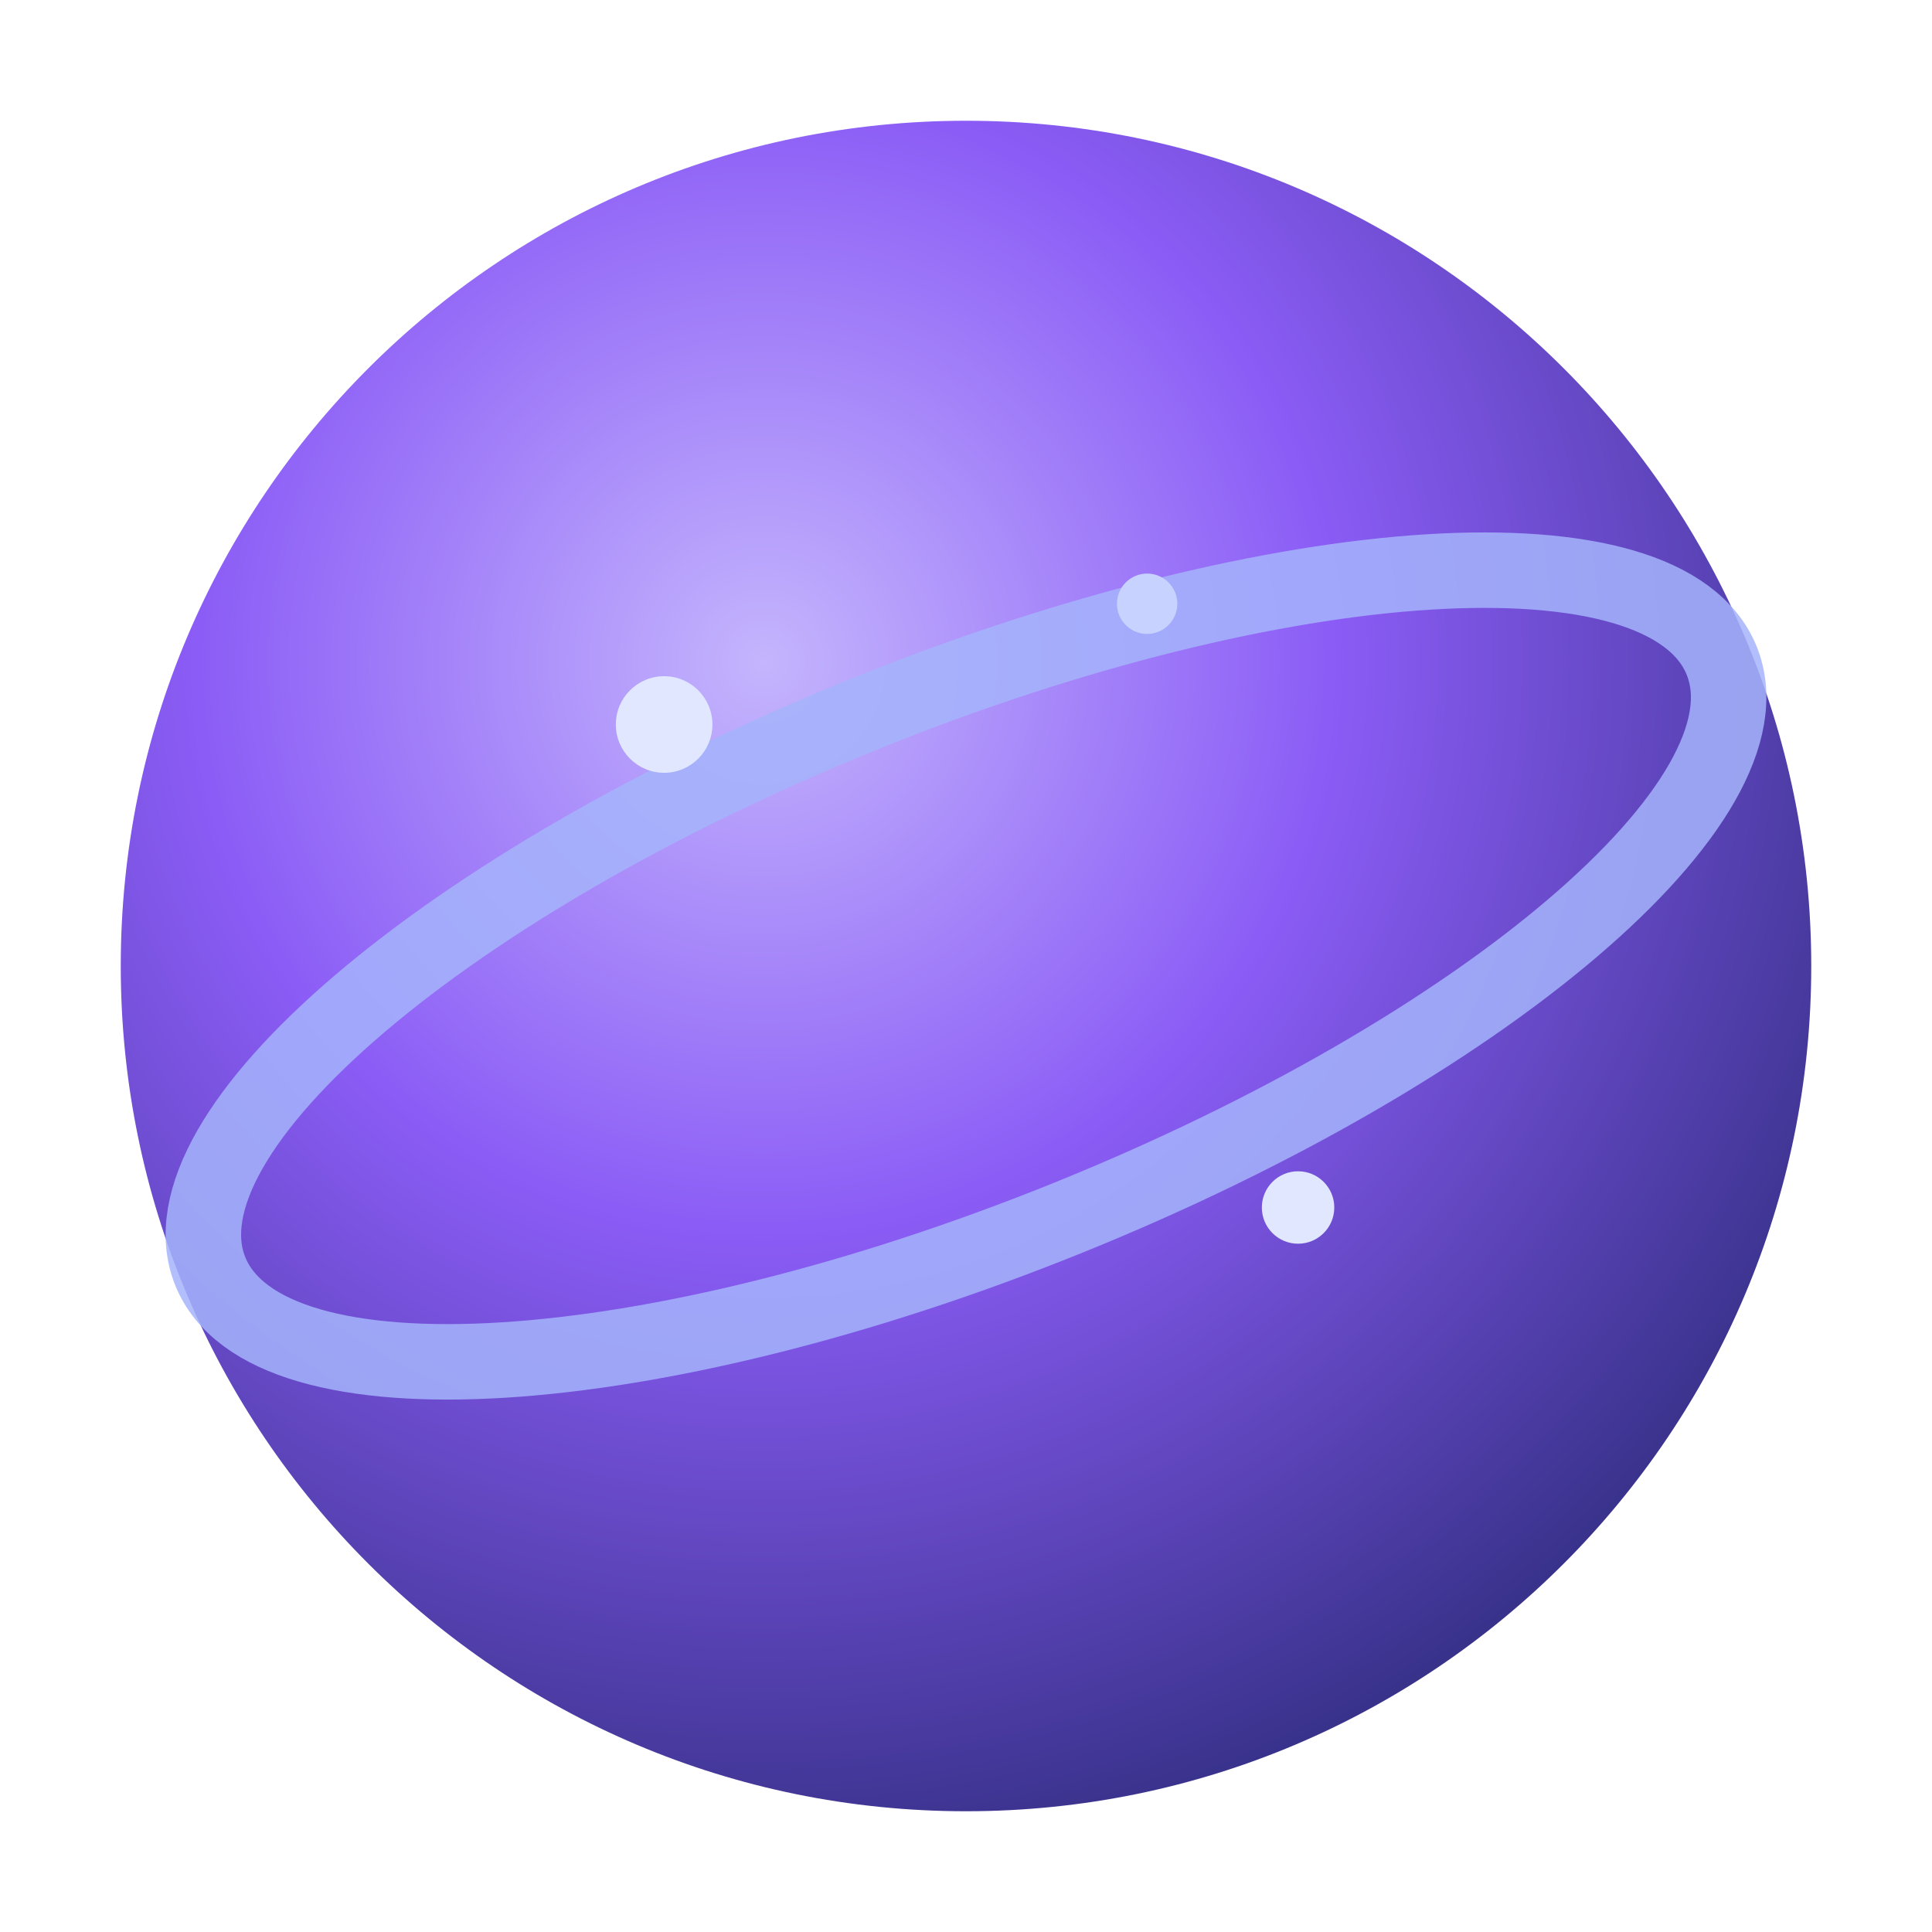
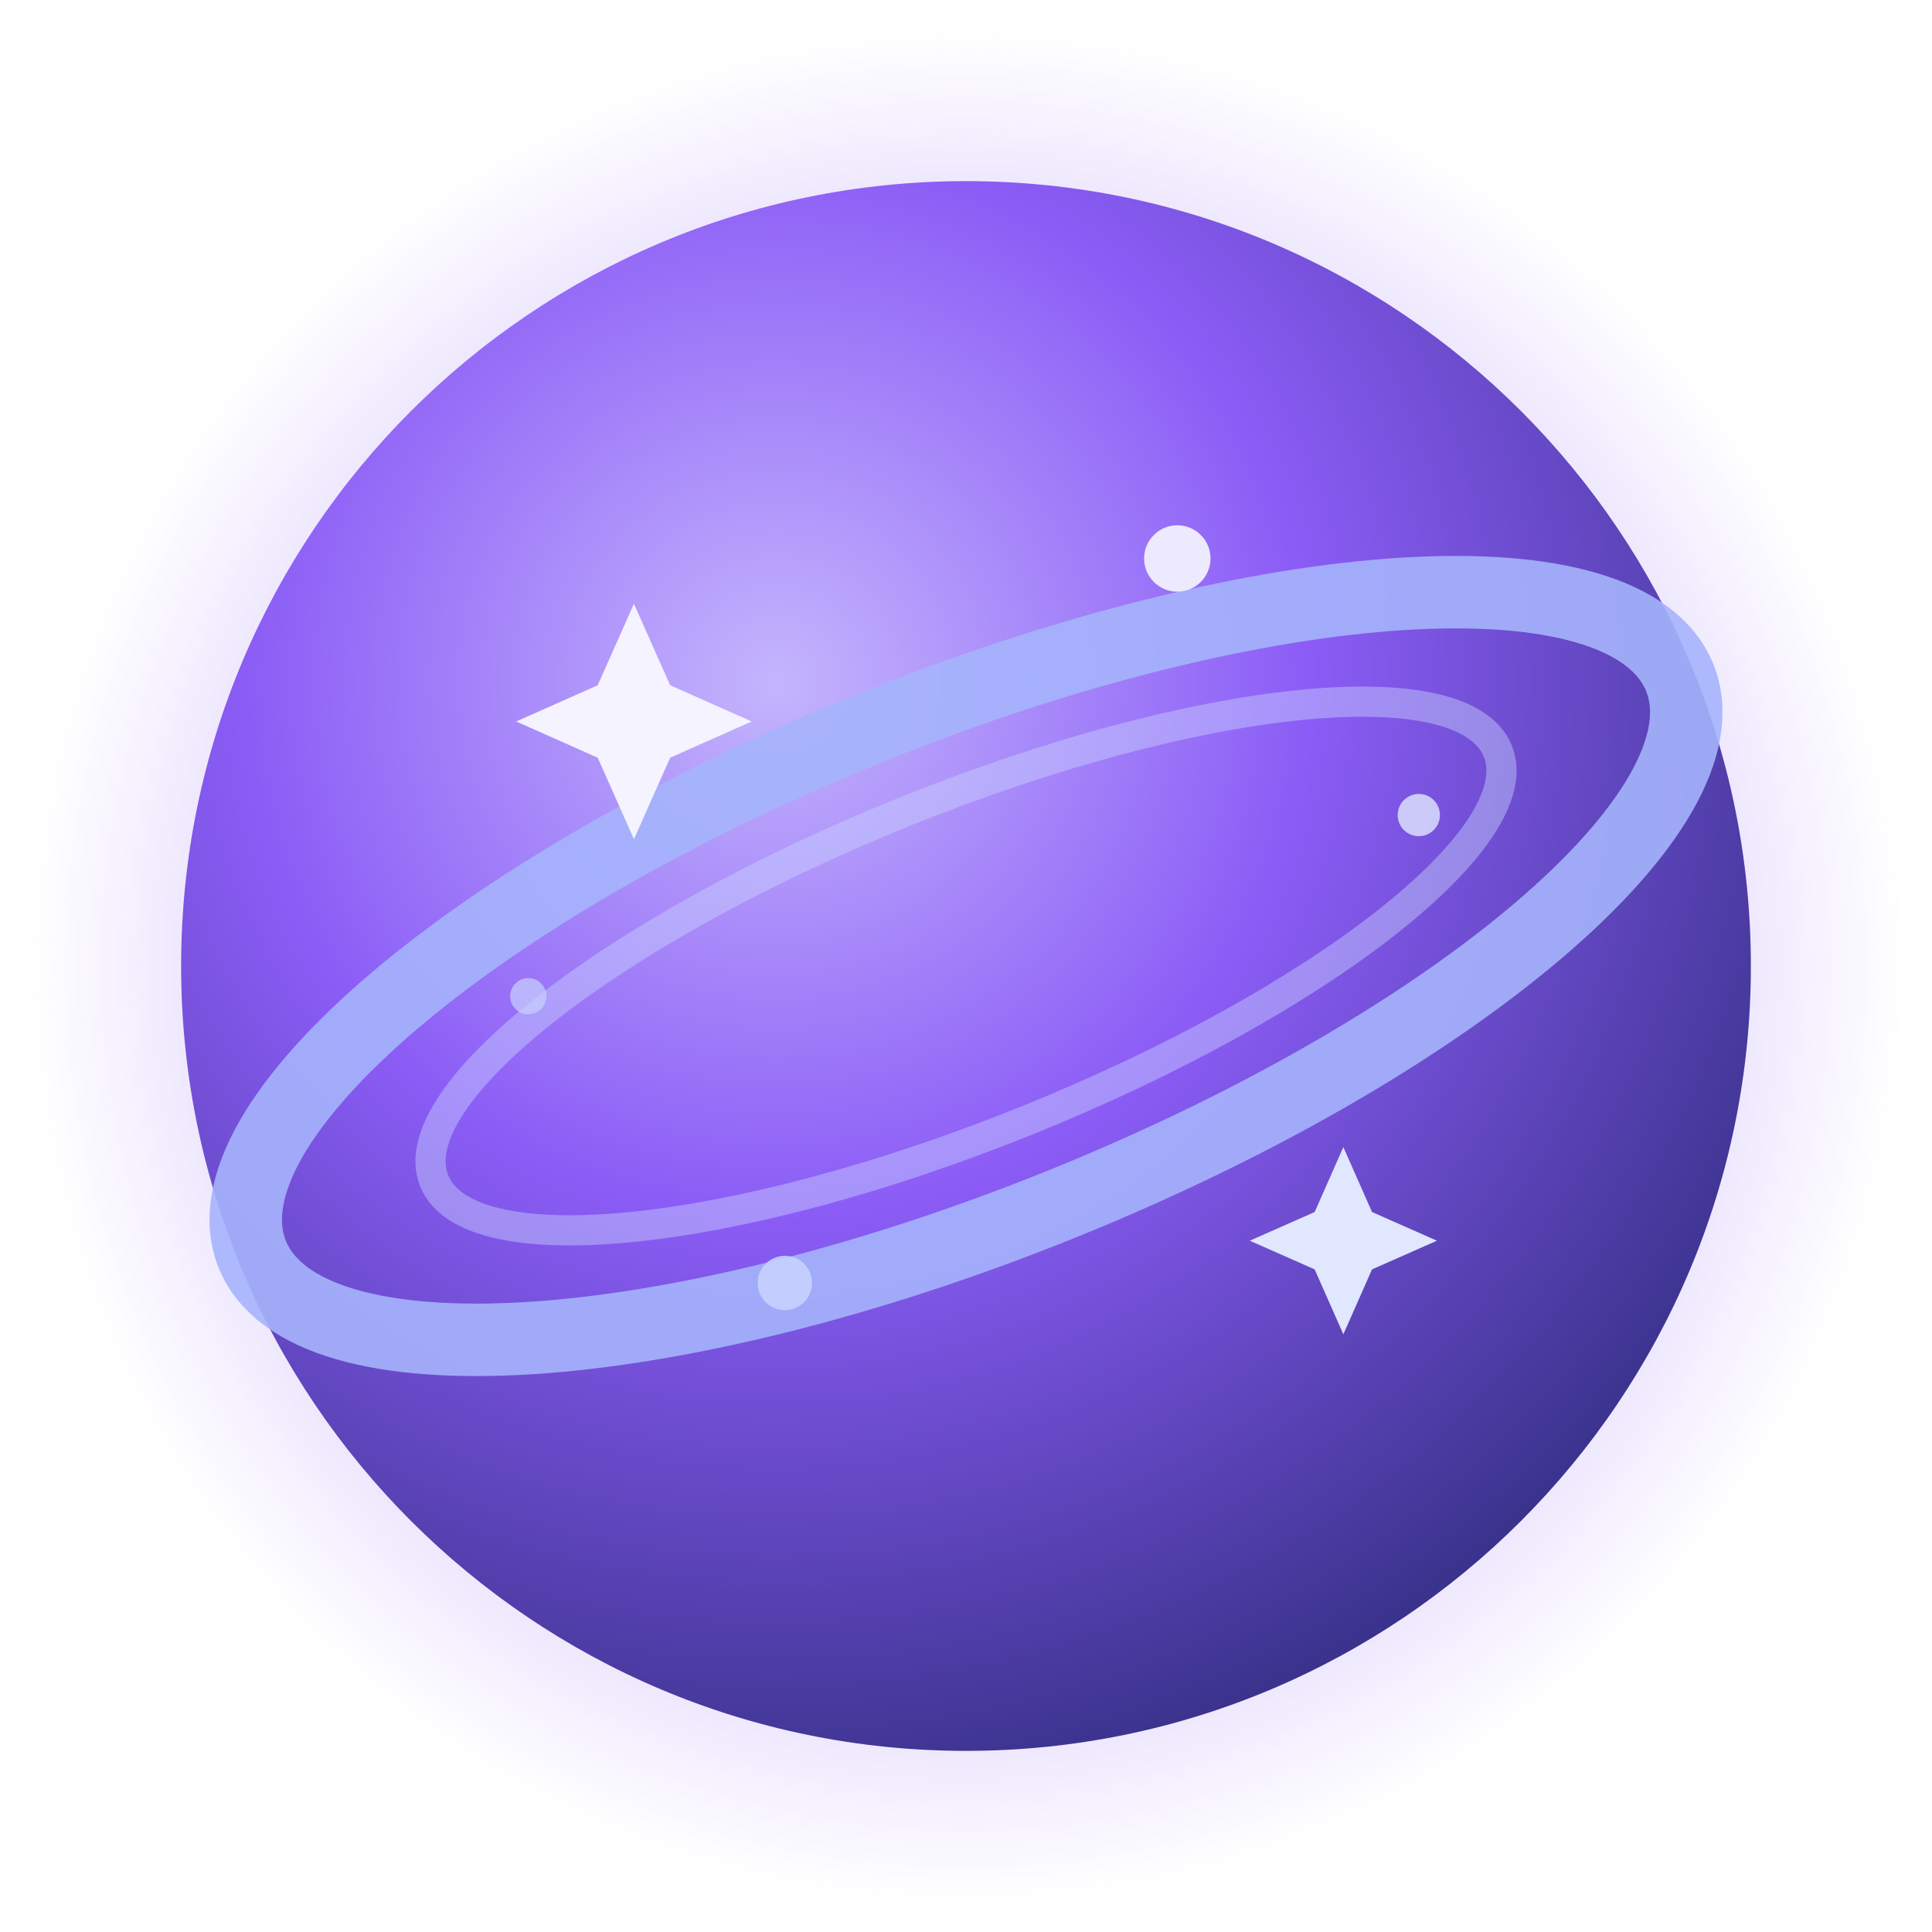
<svg xmlns="http://www.w3.org/2000/svg" viewBox="0 0 64 64">
  <defs>
-     <radialGradient id="orb" cx="38%" cy="32%" r="75%">
+     <radialGradient id="g-grad" cx="38%" cy="32%" r="75%">
      <stop offset="0%" stop-color="#c4b5fd" />
      <stop offset="45%" stop-color="#8b5cf6" />
      <stop offset="100%" stop-color="#312e81" />
    </radialGradient>
+     <radialGradient id="g-glow" cx="50%" cy="50%" r="50%">
+       <stop offset="62%" stop-color="#8b5cf6" stop-opacity="0.32" />
+       <stop offset="100%" stop-color="#8b5cf6" stop-opacity="0" />
+     </radialGradient>
  </defs>
-   <circle cx="32" cy="32" r="28" fill="url(#orb)" />
-   <ellipse cx="32" cy="32" rx="27" ry="9" fill="none" stroke="#a5b4fc" stroke-width="2.5" opacity="0.85" transform="rotate(-22 32 32)" />
-   <circle cx="22" cy="24" r="1.6" fill="#e0e7ff" />
-   <circle cx="43" cy="40" r="1.2" fill="#e0e7ff" />
-   <circle cx="38" cy="20" r="1" fill="#c7d2fe" />
+   <circle cx="32" cy="32" r="31" fill="url(#g-glow)" />
+   <circle cx="32" cy="32" r="26" fill="url(#g-grad)" />
+   <ellipse cx="32" cy="32" rx="25.5" ry="8.5" fill="none" stroke="#a5b4fc" stroke-width="2.4" opacity="0.9" transform="rotate(-22 32 32)" />
+   <ellipse cx="32" cy="32" rx="19" ry="5.5" fill="none" stroke="#c7d2fe" stroke-width="1" opacity="0.45" transform="rotate(-22 32 32)" />
+   <path d="M21 20 l1.2 2.7 2.7 1.2 -2.7 1.2 -1.2 2.7 -1.2 -2.7 -2.7 -1.2 2.7 -1.2 Z" fill="#f5f3ff" />
+   <path d="M44.5 38 l0.95 2.15 2.15 0.95 -2.15 0.95 -0.95 2.15 -0.95 -2.15 -2.15 -0.95 2.15 -0.95 Z" fill="#e0e7ff" />
+   <circle cx="39" cy="18.5" r="1.1" fill="#ede9fe" />
+   <circle cx="26" cy="42.5" r="0.9" fill="#c7d2fe" opacity="0.9" />
+   <circle cx="47" cy="27" r="0.7" fill="#e0e7ff" opacity="0.8" />
+   <circle cx="17.5" cy="33" r="0.6" fill="#c7d2fe" opacity="0.7" />
</svg>
